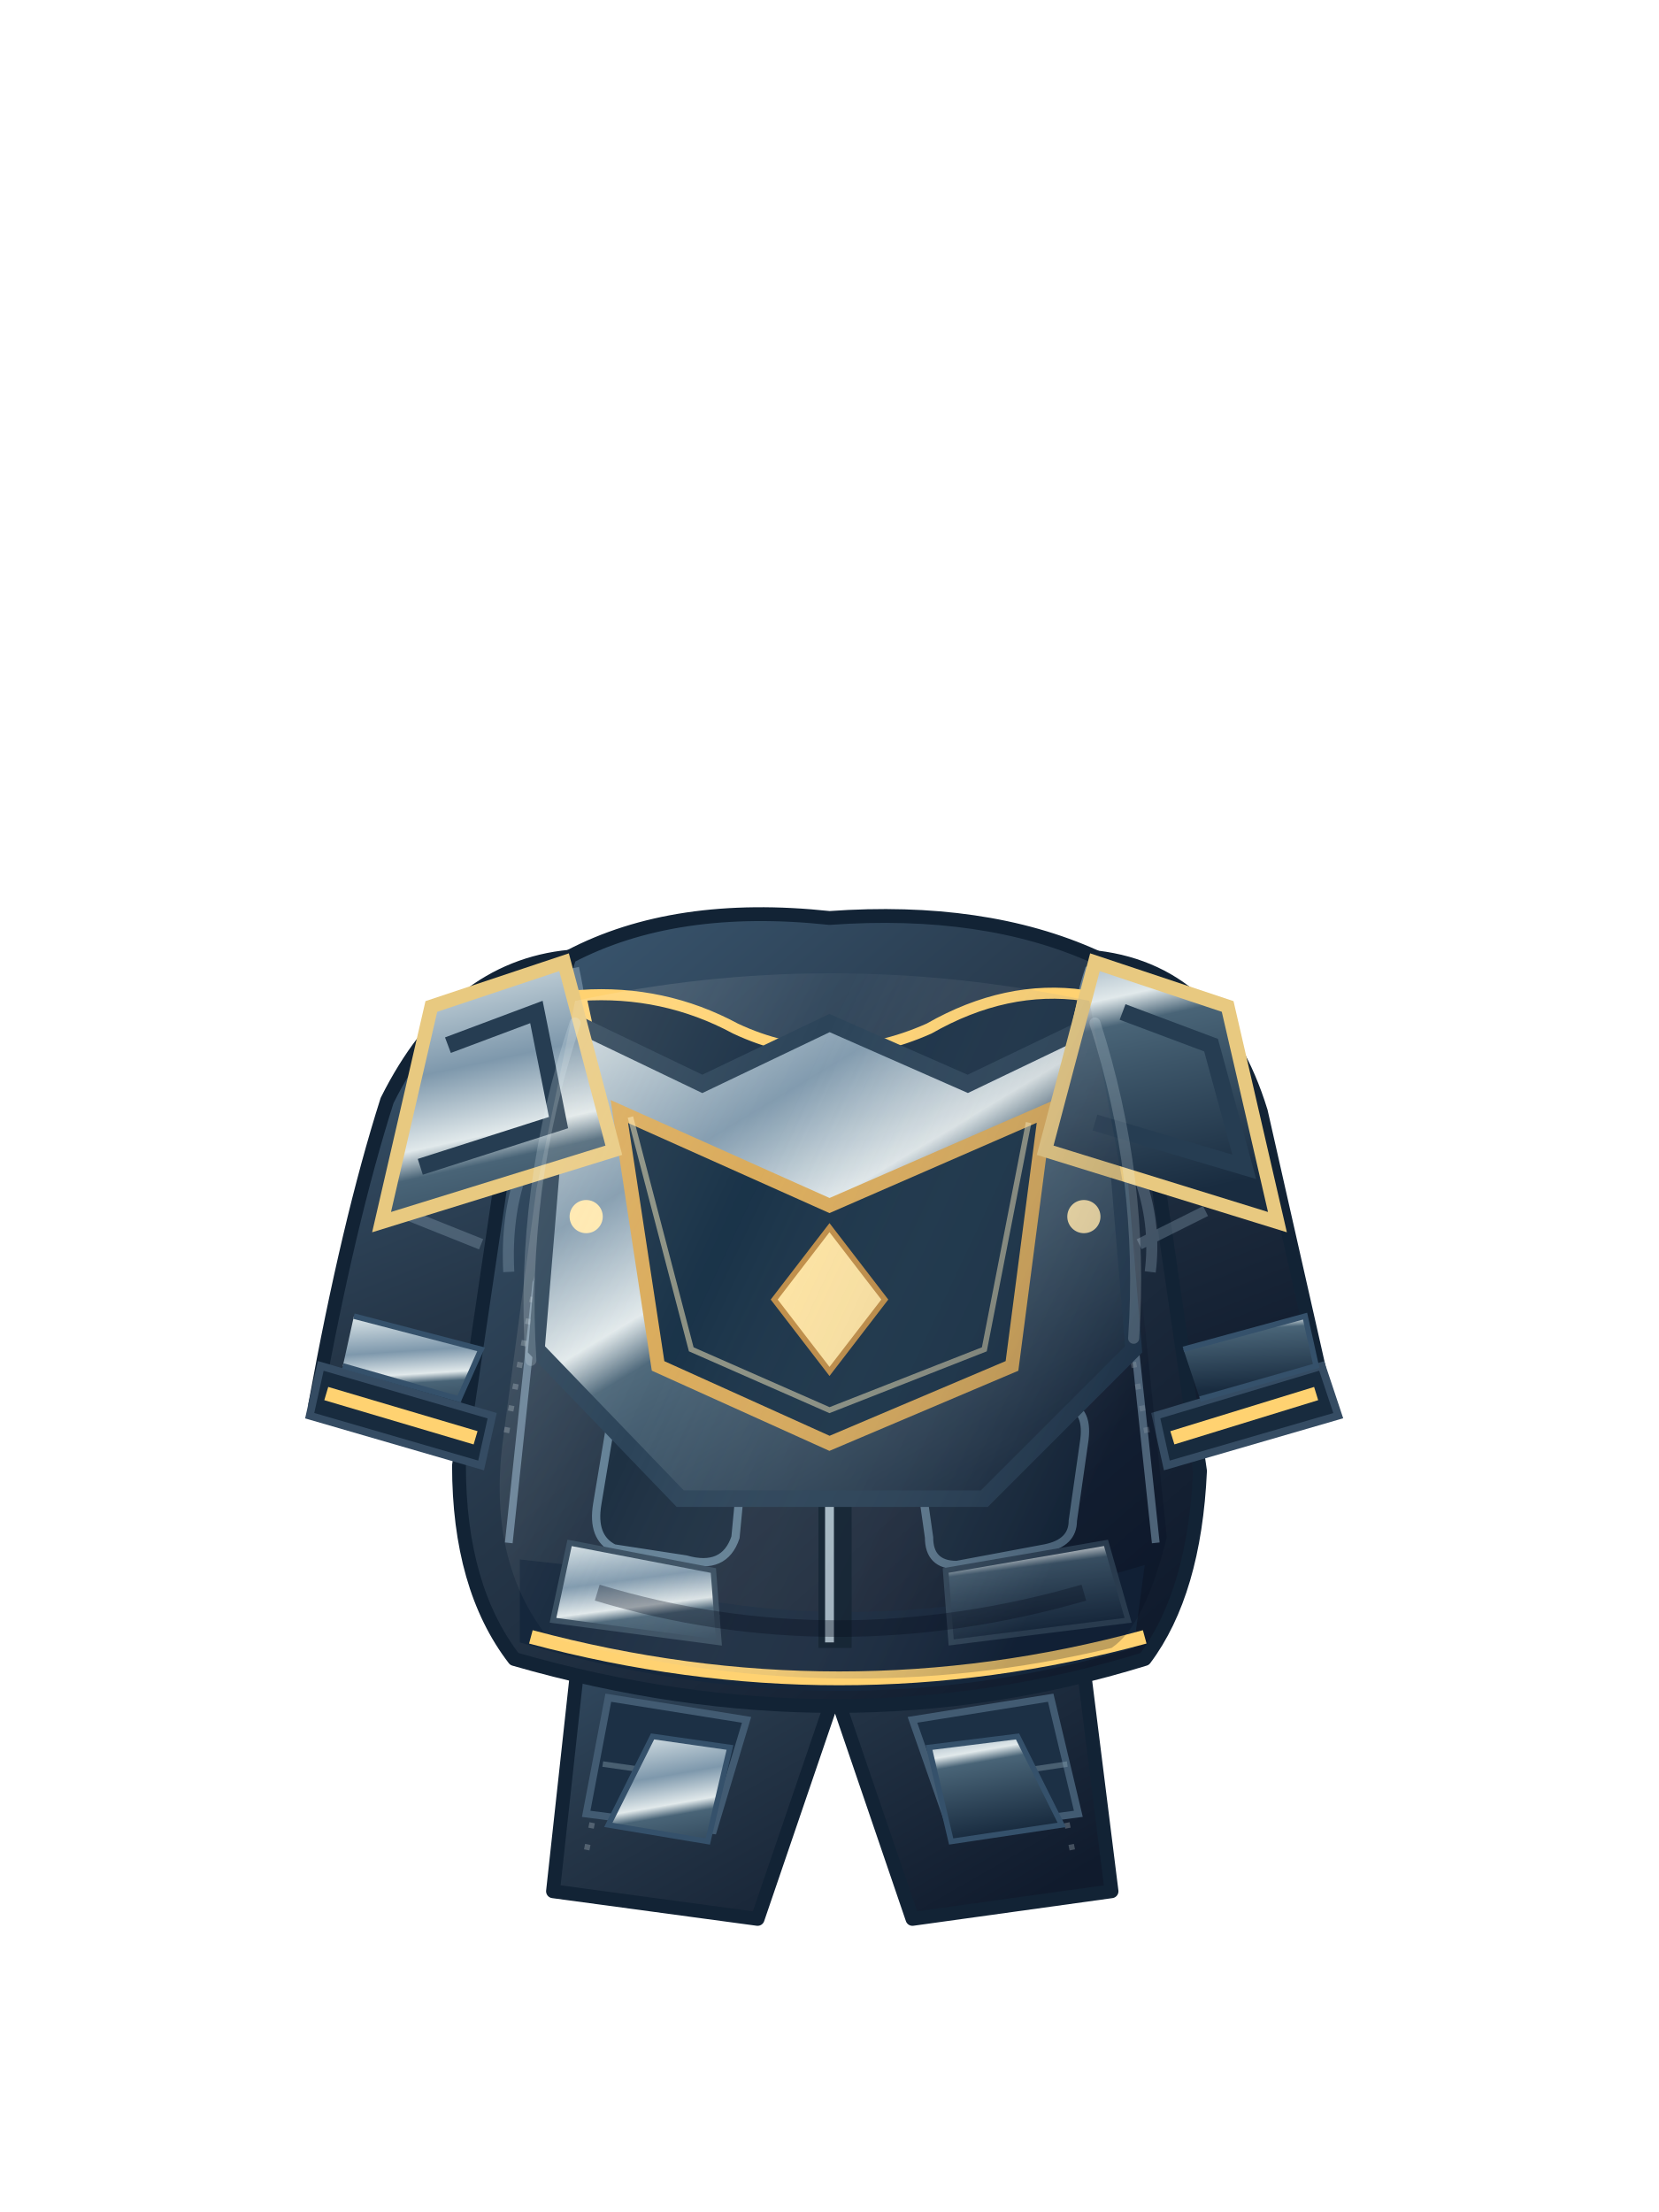
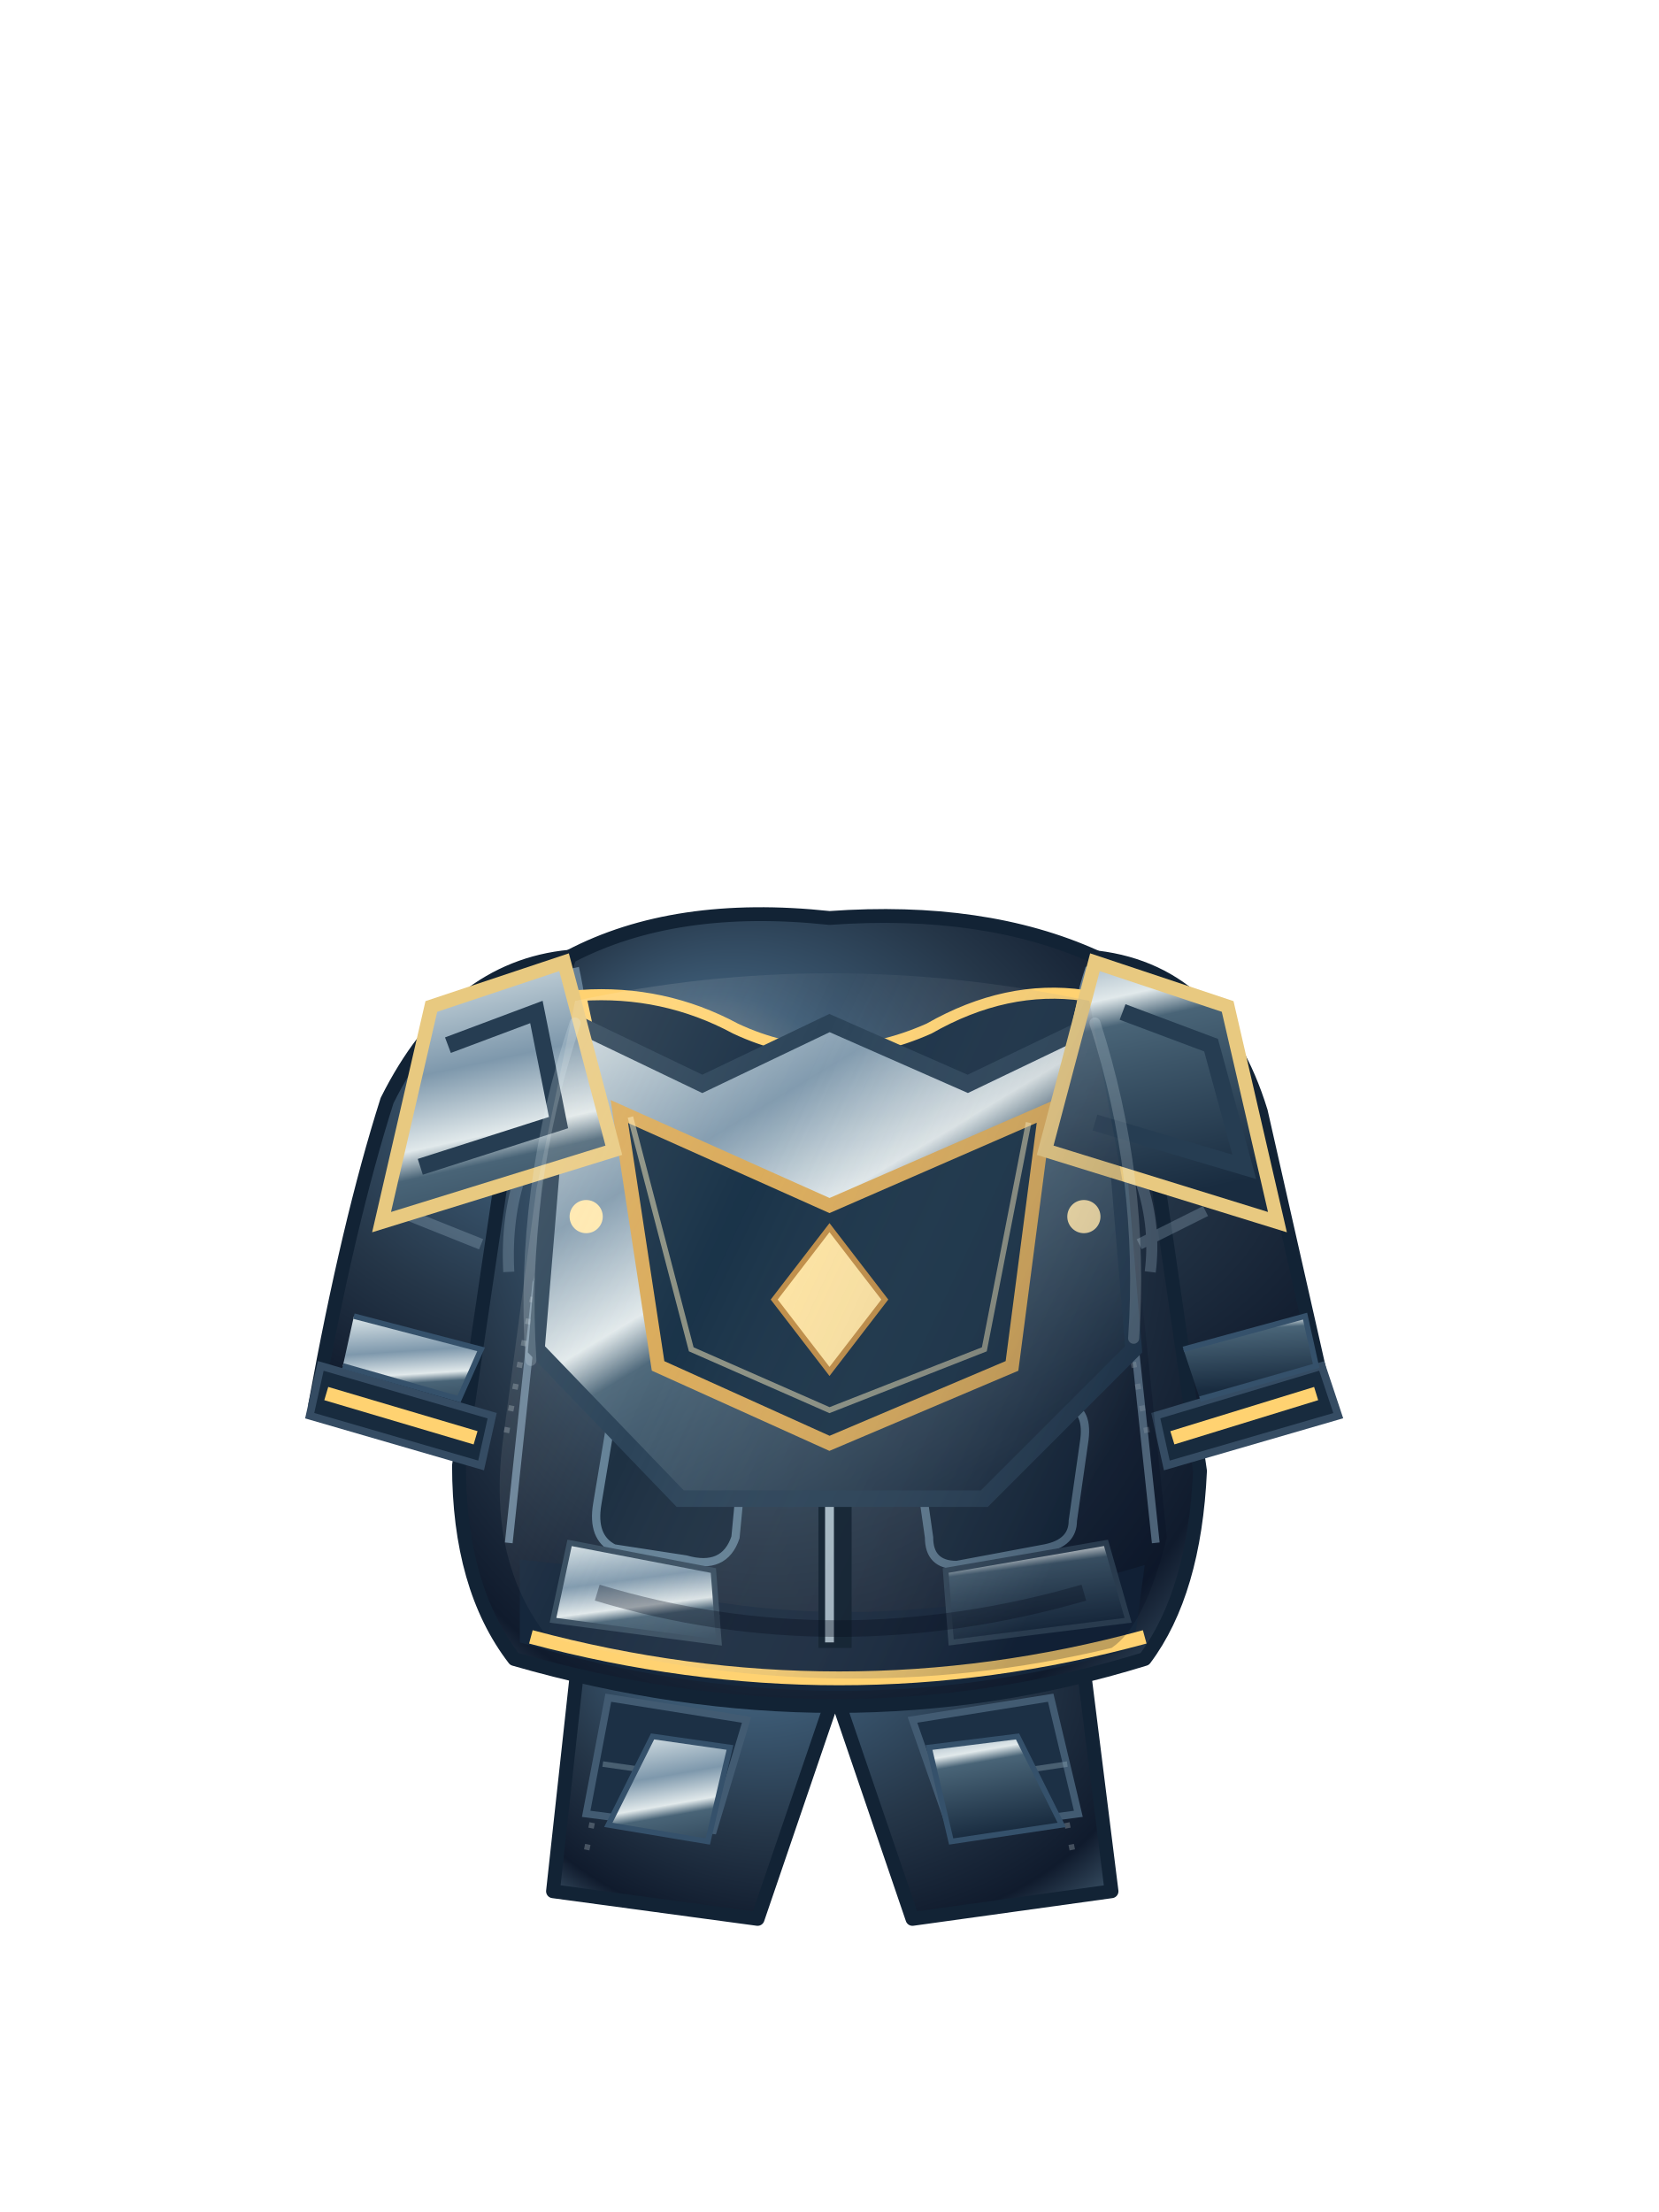
<svg xmlns="http://www.w3.org/2000/svg" viewBox="0 0 300 400">
  <defs>
    <radialGradient id="skin" cx=".32" cy=".2" r=".85">
      <stop stop-color="#eac086" />
      <stop offset=".55" stop-color="#93603e" />
      <stop offset="1" stop-color="#392b37" />
    </radialGradient>
-     <linearGradient id="cloth" x2=".8" y2="1">
-       <stop stop-color="#3d5b75" />
-       <stop offset=".5" stop-color="#253648" />
-       <stop offset="1" stop-color="#101b2d" />
-     </linearGradient>
+     <radialGradient id="cloth" cx=".49" cy=".47" fx=".29" fy=".22" r=".67">
+       <stop offset="0" stop-color="#818c93" />
+       <stop offset=".28" stop-color="#3d5b75" />
+       <stop offset=".62" stop-color="#253648" />
+       <stop offset=".9" stop-color="#101b2d" />
+       <stop offset="1" stop-color="#32475b" />
+     </radialGradient>
    <linearGradient id="metal" x2=".75" y2="1">
      <stop stop-color="#dce6e9" />
      <stop offset=".3" stop-color="#7e98ac" />
      <stop offset=".48" stop-color="#e1e9eb" />
      <stop offset=".55" stop-color="#496477" />
      <stop offset="1" stop-color="#192c40" />
    </linearGradient>
    <linearGradient id="trim" x2="1" y2="1">
      <stop stop-color="#edfcff" />
      <stop offset=".4" stop-color="#ffd271" />
      <stop offset="1" stop-color="#287c9f" />
    </linearGradient>
    <linearGradient id="leather" x2=".8" y2="1">
      <stop stop-color="#c59269" />
      <stop offset=".5" stop-color="#855339" />
      <stop offset="1" stop-color="#392722" />
    </linearGradient>
    <linearGradient id="hair" x2=".3" y2="1">
      <stop stop-color="#8f5a36" />
      <stop offset=".6" stop-color="#492b25" />
      <stop offset="1" stop-color="#241b22" />
    </linearGradient>
    <radialGradient id="lens" cx=".3" cy=".15">
      <stop stop-color="#84d9ef" />
      <stop offset=".6" stop-color="#153e64" />
      <stop offset="1" stop-color="#09182b" />
    </radialGradient>
  </defs>
  <g stroke="#122335" stroke-width="2.5" stroke-linejoin="round">
    <path d="M107 278Q150 271 193 278L201 342L165 347L151 306L137 347L100 342Z" fill="url(#cloth)" />
    <path d="M103 173Q82 175 70 199Q63 221 57 254L88 264L105 221ZM197 173Q220 175 228 201L240 254L210 264L194 221Z" fill="url(#cloth)" />
    <path d="M103 173Q122 163 150 166Q178 164 198 173L209 211L217 266Q216 288 207 300Q152 317 93 300Q83 287 83 265L91 211Z" fill="url(#cloth)" />
  </g>
  <path d="M104 175Q110 202 97 232L92 279M197 175Q188 202 204 232L209 279" fill="none" stroke="#668096" stroke-width="1.4" />
  <path d="M105 180Q120 179 133 186Q150 194 168 186Q182 178 196 180L193 194Q176 210 150 199Q126 210 108 194Z" fill="#142b41" stroke="#ffd271" stroke-width="2" />
  <path d="M103 199Q91 210 92 230M198 199Q210 214 208 230M72 219l15 6m131-6-12 6" fill="none" stroke="#a4bdd0" opacity=".28" stroke-width="2" />
  <path d="M103 283Q151 300 207 283L205 298Q151 314 94 297L94 282Z" fill="#15273c" />
  <path d="M96 296Q152 311 207 296" fill="none" stroke="#ffd271" stroke-width="2.5" />
  <path d="M151 203V298" stroke="#081a2a" stroke-width="6" />
  <path d="M150 203V297" stroke="#adc1cd" stroke-width="1.6" />
  <path d="M111 254Q123 254 135 257L133 278Q131 284 124 282L111 280Q107 278 108 272ZM165 257Q181 254 193 254Q197 255 196 261L194 275Q194 279 189 280L173 283Q168 283 168 278Z" fill="#172a3d" stroke="#607e94" stroke-width="1.5" />
  <path d="M108 255l27 2m31 0 29-2" stroke="#ffd271" stroke-width="1" />
  <path d="M114 260l16 1m42 0 17-1" stroke="#b7c6cf" opacity=".35" stroke-dasharray="1 2" />
  <rect x="147" y="217" width="7" height="11" rx="2" fill="url(#metal)" stroke="#1c3347" />
  <path d="M118 216L130 218Q135 218 134 223L132 236Q132 241 127 241L120 240Q116 240 116 235L113 221Q113 216 118 216Z" fill="#123c50" stroke="#ffd271" stroke-width="1.2" />
  <path d="M118 222l10 1m-9 5 7 1" stroke="#ffd271" stroke-width="2" />
  <circle cx="121" cy="236" r="1.5" fill="#d8f5ff" />
  <path d="M58 247L89 256L87 265L56 256ZM209 256L239 247L242 256L211 265Z" fill="#182b3e" stroke="#354c63" stroke-width="1.4" />
  <path d="M59 252L86 260M212 260L238 252" stroke="#ffd271" stroke-width="2.5" />
  <path d="M101 211L91 262M198 211L208 262M111 310L106 335M189 310L194 335" fill="none" stroke="#dce8ed" opacity=".25" stroke-dasharray="1 3" />
  <path d="M110 307L135 311L129 331L106 328ZM165 311L190 307L195 328L172 331Z" fill="#1c3045" stroke="#425b72" stroke-width="1.3" />
  <path d="M109 319l21 3m43 0 20-3" stroke="#8ca4b5" opacity=".4" />
  <path d="M116 246l13 2m46 0 13-2M110 289l20 4m44 0 19-4" stroke="#7a94a8" opacity=".22" stroke-width="2" />
  <path d="M102 184L127 196L150 185L175 196L200 184L205 244L178 271L123 271L97 244Z" fill="url(#metal)" stroke="#253e54" stroke-width="3" />
  <path d="M112 201L150 218L189 201L183 247L150 261L119 247Z" fill="#132d43" stroke="#d9a957" stroke-width="2.5" />
  <path d="M114 202L125 244L150 255L178 244L186 203" fill="none" stroke="#fff0bd" opacity=".5" />
  <path d="M150 222L160 235L150 248L140 235Z" fill="#ffe4a0" stroke="#bf8b42" />
  <path d="M78 182L102 174L111 208L69 221ZM198 174L222 182L231 221L189 208Z" fill="url(#metal)" stroke="#e8c980" stroke-width="2.5" />
  <path d="M81 189L97 183L101 203L76 211M203 183L219 189L225 211L198 203" fill="none" stroke="#263d52" stroke-width="3" />
  <path d="M103 279L129 284L130 297L100 293ZM171 284L200 279L204 293L172 297Z" fill="url(#metal)" stroke="#354b5e" />
  <circle cx="106" cy="220" r="3" fill="#ffe8ad" />
  <circle cx="196" cy="220" r="3" fill="#ffe8ad" />
  <path d="M118 314L132 316L128 333L110 330ZM168 316L184 314L192 330L172 333Z" fill="url(#metal)" stroke="#35516b" />
  <path d="M64 238L87 244L83 253L62 247M214 244L236 238L238 247L217 253" fill="url(#metal)" stroke="#35516b" />
  <defs>
    <linearGradient id="wardrobe-satin" x1="0" y1="0" x2="1" y2=".5">
      <stop stop-color="#fff2dd" stop-opacity=".19" />
      <stop offset=".42" stop-color="#fff" stop-opacity=".03" />
      <stop offset="1" stop-color="#050c20" stop-opacity=".25" />
    </linearGradient>
    <linearGradient id="wardrobe-fold">
      <stop stop-color="#fff0e1" stop-opacity=".3" />
      <stop offset=".4" stop-color="#fff" stop-opacity="0" />
      <stop offset="1" stop-color="#080c26" stop-opacity=".3" />
    </linearGradient>
  </defs>
  <g id="wardrobe-finish">
    <path d="M104 181Q150 171 197 181L206 230L211 278Q207 294 201 298Q151 310 99 296Q88 282 91 260L97 215Z" fill="url(#wardrobe-satin)" />
    <path d="M104 185Q94 215 96 246M198 185Q207 213 205 242" fill="none" stroke="#e9f5fa" stroke-opacity=".2" stroke-width="2" stroke-linecap="round" />
    <path d="M108 288Q151 301 196 288" fill="none" stroke="#050b19" stroke-opacity=".32" stroke-width="3" />
  </g>
</svg>
